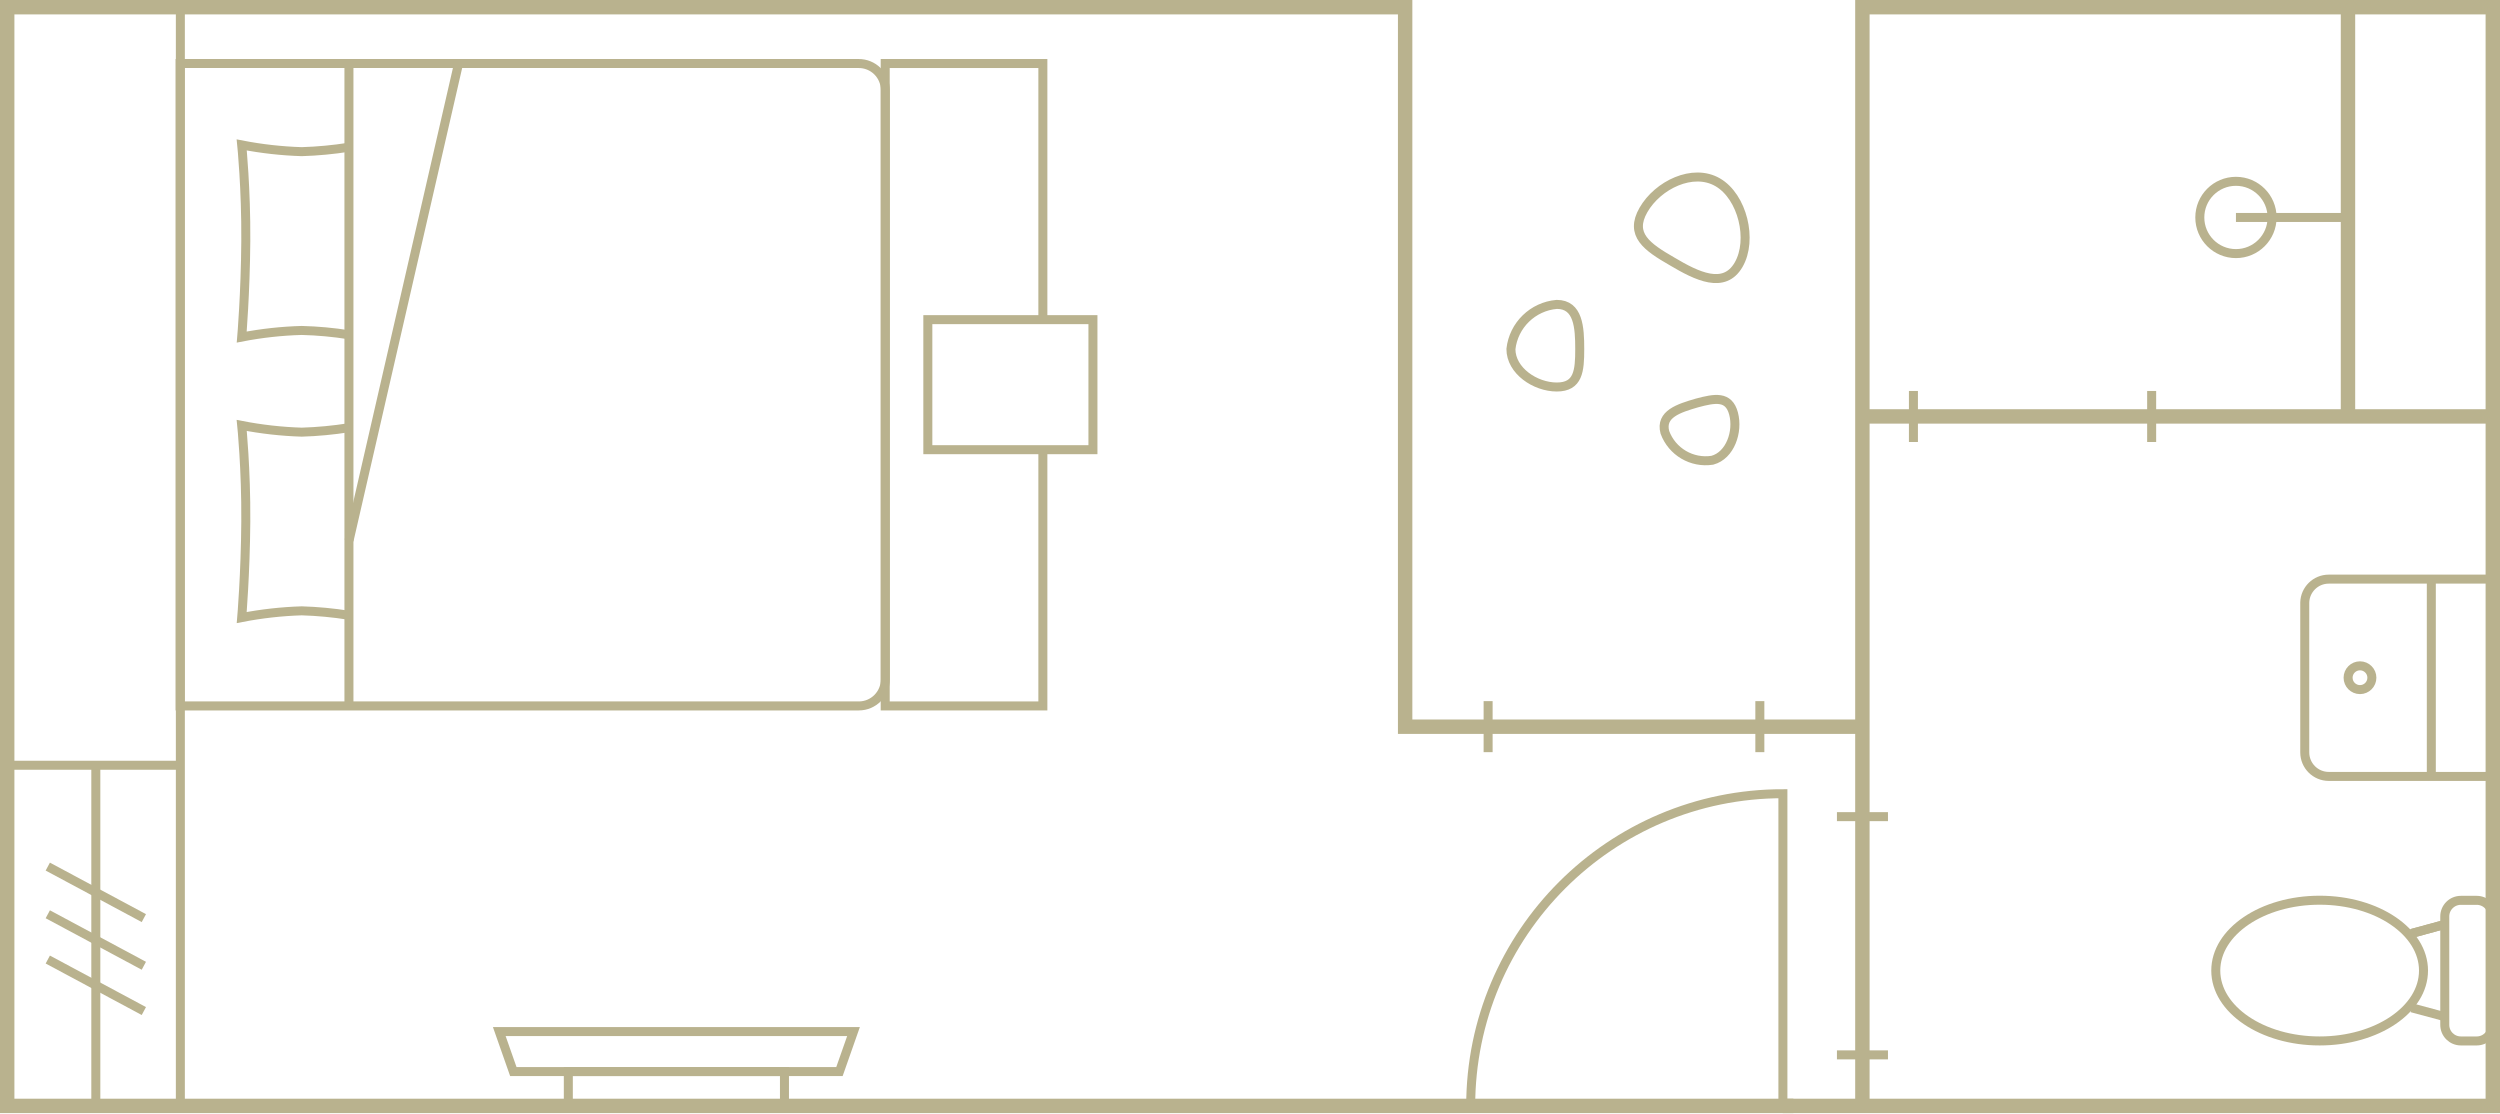
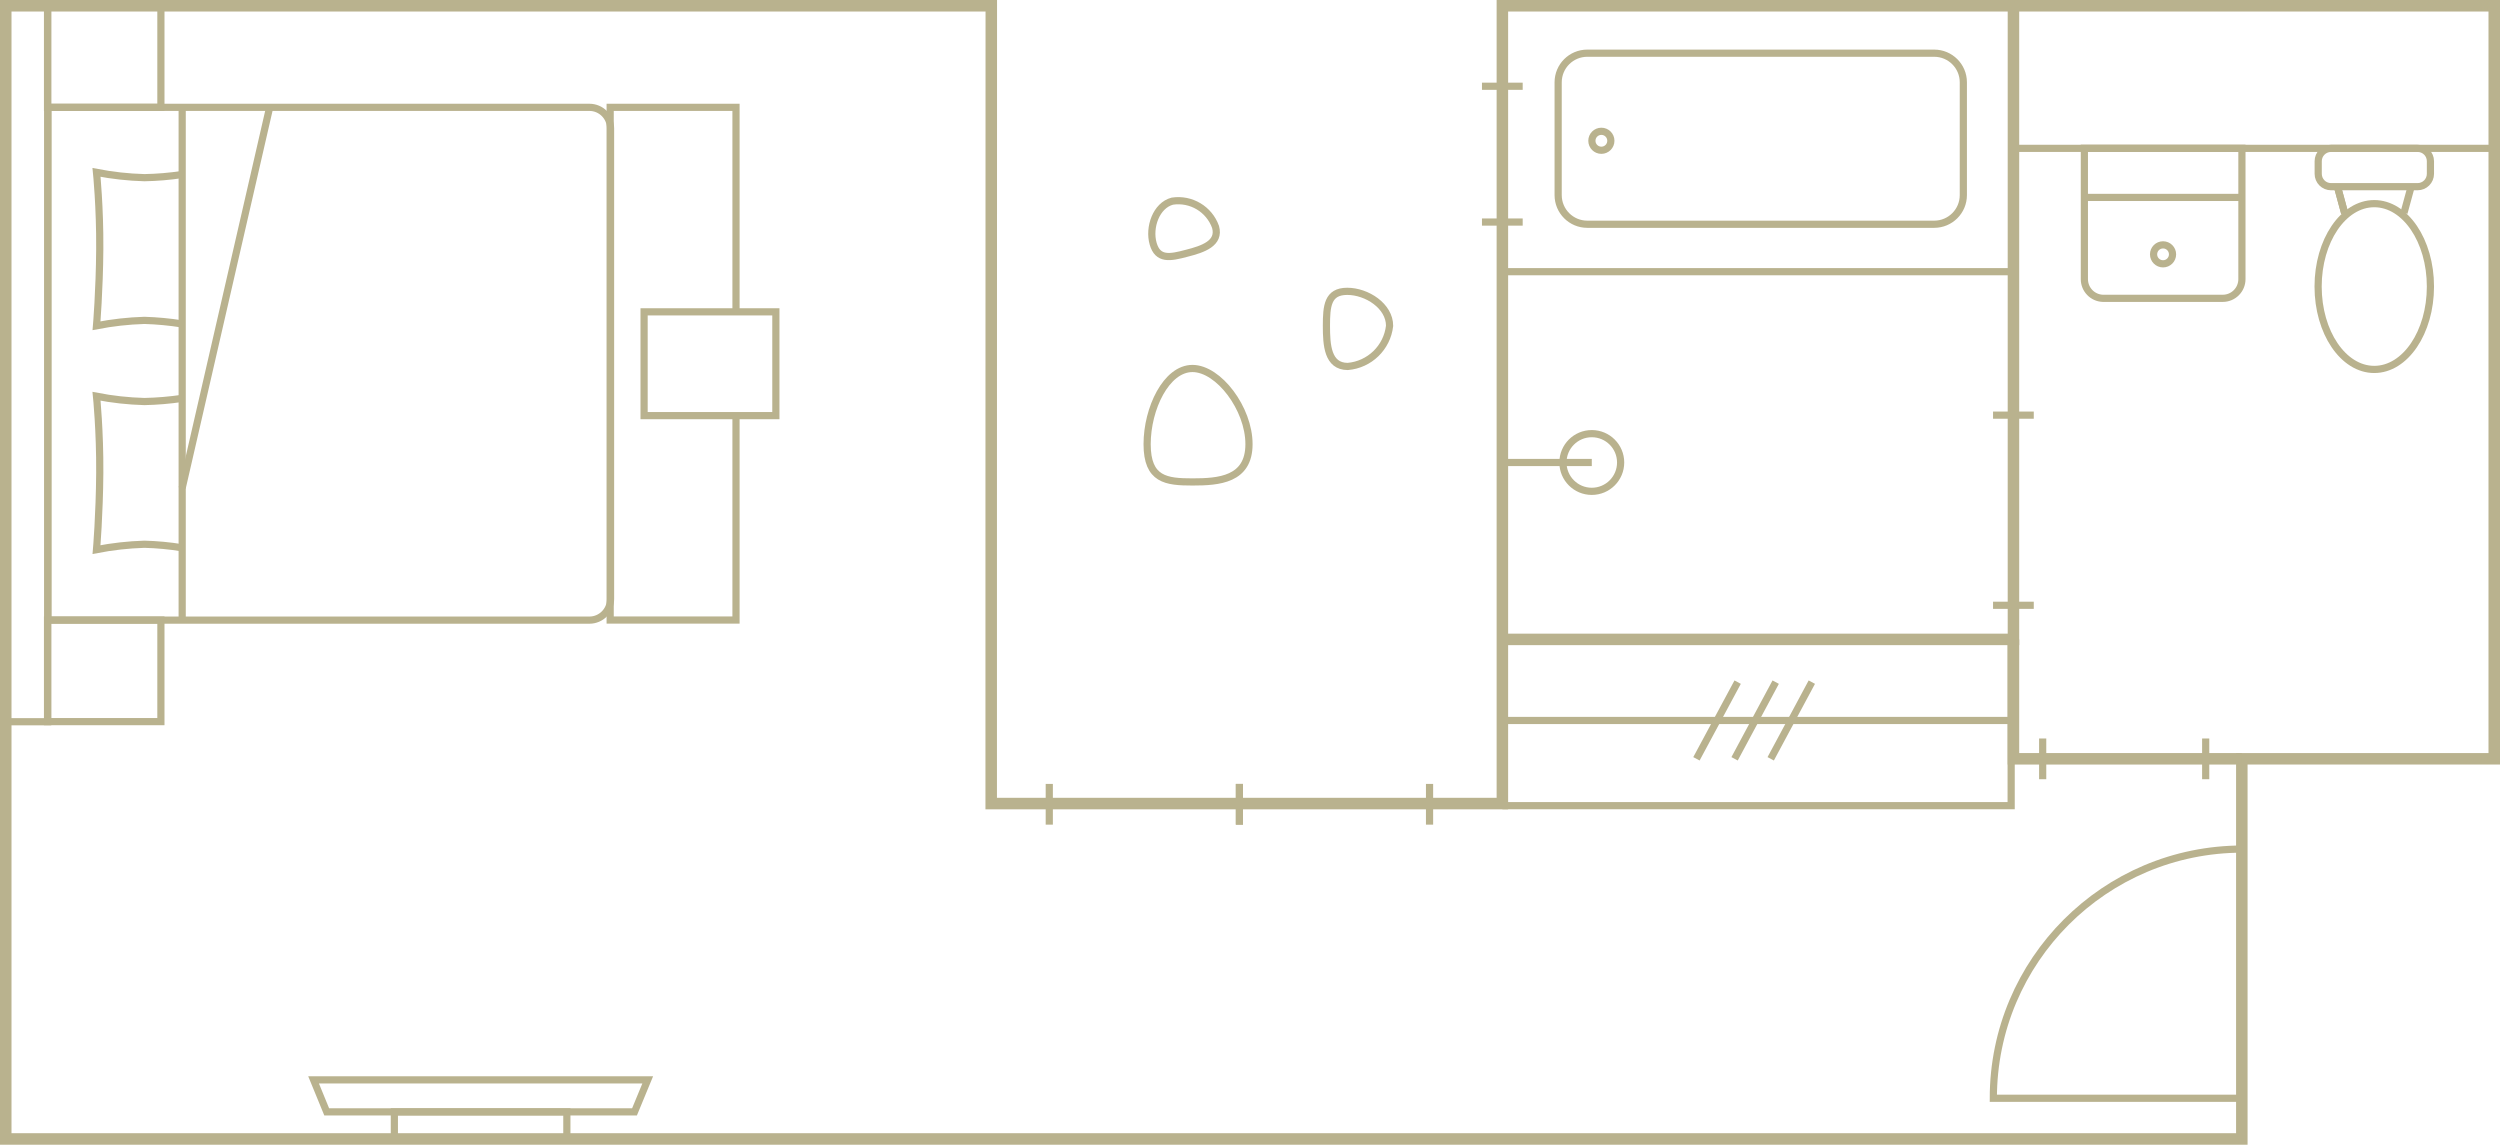
- <svg xmlns="http://www.w3.org/2000/svg" viewBox="0 0 208.2 92.7">
+ <svg xmlns="http://www.w3.org/2000/svg" viewBox="0 0 260.87 119.45">
  <defs>
    <style>.cls-1,.cls-2{fill:none;stroke:#b9b28e;stroke-miterlimit:10;}.cls-1{stroke-width:0.75px;}.cls-2{stroke-width:1.2px;}</style>
  </defs>
  <g id="レイヤー_2" data-name="レイヤー 2">
    <g id="レイヤー_1-2" data-name="レイヤー 1">
-       <line class="cls-1" x1="15.02" y1="0.6" x2="15.02" y2="92.1" />
-       <polyline class="cls-2" points="155.1 92.1 155.1 0.6 207.6 0.6 207.6 92.1 148.47 92.1" />
-       <line class="cls-2" x1="195.54" y1="0.6" x2="195.54" y2="34.68" />
-       <polyline class="cls-2" points="155.1 60.52 117.02 60.52 117.02 0.6 0.6 0.6 0.6 92.1 149.35 92.1" />
-       <line class="cls-2" x1="155.1" y1="34.68" x2="207.6" y2="34.68" />
-       <path class="cls-1" d="M193.93,48.23H207.6a0,0,0,0,1,0,0V64.66a0,0,0,0,1,0,0H193.94a2,2,0,0,1-2-2V50.18A2,2,0,0,1,193.93,48.23Z" />
-       <line class="cls-1" x1="159.35" y1="32.56" x2="159.35" y2="36.81" />
-       <line class="cls-1" x1="179.19" y1="32.56" x2="179.19" y2="36.81" />
-       <line class="cls-1" x1="152.98" y1="87.85" x2="157.23" y2="87.85" />
-       <line class="cls-1" x1="152.98" y1="68.01" x2="157.23" y2="68.01" />
-       <line class="cls-1" x1="123.93" y1="58.39" x2="123.93" y2="62.64" />
-       <line class="cls-1" x1="146.56" y1="58.39" x2="146.56" y2="62.64" />
-       <path class="cls-1" d="M131.56,29.07c0,1.8-.11,3.16-1.91,3.16s-3.82-1.36-3.82-3.16a4.2,4.2,0,0,1,3.82-3.72C131.45,25.35,131.56,27.27,131.56,29.07Z" />
-       <path class="cls-1" d="M139.25,21.77c-2.08-1.2-3.57-2.22-2.38-4.29s4.11-3.5,6.18-2.3,2.94,4.8,1.74,6.87S141.32,23,139.25,21.77Z" />
-       <path class="cls-1" d="M141.32,33.56c1.5-.4,2.65-.62,3.05.88s-.27,3.49-1.77,3.89A3.62,3.62,0,0,1,138.65,36C138.25,34.48,139.82,34,141.32,33.56Z" />
-       <path class="cls-1" d="M148.48,92.1v-26a26,26,0,0,0-26,26" />
-       <line class="cls-1" x1="202.48" y1="48.23" x2="202.48" y2="64.66" />
-       <circle class="cls-1" cx="196.54" cy="56.44" r="0.99" />
-       <circle class="cls-1" cx="186.21" cy="18.11" r="3.01" />
-       <line class="cls-1" x1="186.21" y1="18.11" x2="195.54" y2="18.11" />
-       <line class="cls-1" x1="15.02" y1="63.73" x2="0.6" y2="63.73" />
-       <polygon class="cls-1" points="56.33 85.91 41.58 85.91 42.75 89.24 56.33 89.24 69.91 89.24 71.08 85.91 56.33 85.91" />
-       <rect class="cls-1" x="47.33" y="89.24" width="18" height="2.83" />
-       <line class="cls-1" x1="3.98" y1="79.91" x2="11.98" y2="84.2" />
-       <line class="cls-1" x1="3.98" y1="76.14" x2="11.98" y2="80.43" />
-       <line class="cls-1" x1="3.98" y1="72.17" x2="11.98" y2="76.46" />
-       <line class="cls-1" x1="7.98" y1="63.73" x2="7.98" y2="92.08" />
-       <path class="cls-1" d="M15,5.29h56.5A2.21,2.21,0,0,1,73.73,7.5V56.58a2.21,2.21,0,0,1-2.21,2.21H15a0,0,0,0,1,0,0V5.29A0,0,0,0,1,15,5.29Z" />
-       <polyline class="cls-1" points="29.06 5.29 29.06 14.9 29.06 58.79" />
-       <line class="cls-1" x1="38.19" y1="5.29" x2="29.07" y2="45.01" />
-       <path class="cls-1" d="M29.06,27.88a29.63,29.63,0,0,0-3.93-.36,30.68,30.68,0,0,0-5,.55s.31-3.62.34-8-.34-8-.34-8a31.34,31.34,0,0,0,5,.56,31.17,31.17,0,0,0,3.93-.37" />
-       <path class="cls-1" d="M29.06,51.24a31.17,31.17,0,0,0-3.93-.37,31.34,31.34,0,0,0-5,.56s.31-3.62.34-8-.34-8-.34-8a31.34,31.34,0,0,0,5,.56,31.17,31.17,0,0,0,3.93-.37" />
-       <polyline class="cls-1" points="86.85 37.45 86.85 58.79 73.72 58.79 73.72 5.29 86.85 5.29 86.85 26.62" />
-       <rect class="cls-1" x="77.27" y="26.62" width="13.75" height="10.83" />
-       <ellipse class="cls-1" cx="193.18" cy="80.83" rx="8.65" ry="5.86" />
-       <rect class="cls-1" x="203.6" y="74.98" width="4" height="11.71" rx="1.34" />
-       <line class="cls-1" x1="203.58" y1="76.99" x2="200.83" y2="77.74" />
-       <line class="cls-1" x1="203.58" y1="76.99" x2="200.83" y2="77.74" />
-       <line class="cls-1" x1="203.6" y1="84.67" x2="200.85" y2="83.93" />
+       <line class="cls-1" x1="210.1" y1="15.48" x2="260.27" y2="15.48" />
+       <line class="cls-2" x1="103.44" y1="0.6" x2="103.44" y2="0.6" />
+       <polygon class="cls-2" points="156.77 0.6 260.27 0.6 260.27 79.18 233.93 79.18 233.93 118.85 0.6 118.85 0.6 0.6 103.44 0.6 103.43 53.81 103.43 83.85 156.77 83.85 156.77 0.6" />
+       <polyline class="cls-2" points="210.1 66.72 210.1 79.18 233.93 79.18" />
+       <polyline class="cls-1" points="209.86 66.72 209.86 84.07 156.77 84.07" />
+       <polyline class="cls-2" points="156.77 66.72 210.1 66.72 210.1 0.6" />
+       <line class="cls-1" x1="184.77" y1="79.18" x2="189.06" y2="71.18" />
+       <line class="cls-1" x1="181" y1="79.18" x2="185.29" y2="71.18" />
+       <line class="cls-1" x1="177.02" y1="79.18" x2="181.32" y2="71.18" />
+       <line class="cls-1" x1="156.77" y1="75.18" x2="210.1" y2="75.18" />
+       <ellipse class="cls-1" cx="247.75" cy="29.9" rx="5.86" ry="8.65" />
+       <rect class="cls-1" x="245.75" y="11.62" width="4" height="11.71" rx="1.34" transform="translate(230.28 265.23) rotate(-90)" />
+       <line class="cls-1" x1="243.91" y1="19.49" x2="244.66" y2="22.24" />
+       <line class="cls-1" x1="243.91" y1="19.49" x2="244.66" y2="22.24" />
+       <line class="cls-1" x1="251.6" y1="19.47" x2="250.85" y2="22.22" />
+       <path class="cls-1" d="M219.86,15.07h13.67a0,0,0,0,1,0,0V31.51a0,0,0,0,1,0,0H219.87a2,2,0,0,1-2-2V17A2,2,0,0,1,219.86,15.07Z" transform="translate(202.43 249) rotate(-90)" />
+       <line class="cls-1" x1="217.5" y1="20.6" x2="233.93" y2="20.6" />
+       <circle class="cls-1" cx="225.71" cy="26.54" r="0.99" />
+       <path class="cls-1" d="M5,11.2h56.5a2.21,2.21,0,0,1,2.21,2.21V62.5a2.21,2.21,0,0,1-2.21,2.21H5a0,0,0,0,1,0,0V11.2A0,0,0,0,1,5,11.2Z" />
+       <polyline class="cls-1" points="19.01 11.2 19.01 20.82 19.01 64.7" />
+       <polyline class="cls-1" points="76.8 43.37 76.8 64.7 63.67 64.7 63.67 11.2 76.8 11.2 76.8 32.54" />
+       <rect class="cls-1" x="67.21" y="32.54" width="13.75" height="10.83" />
+       <line class="cls-1" x1="28.14" y1="11.2" x2="19.01" y2="50.92" />
+       <rect class="cls-1" x="4.96" y="0.6" width="11.83" height="10.6" />
+       <rect class="cls-1" x="4.96" y="64.7" width="11.83" height="10.6" />
+       <rect class="cls-1" x="0.6" y="0.6" width="4.38" height="74.71" transform="translate(5.58 75.91) rotate(180)" />
+       <polygon class="cls-1" points="50.15 112.68 32.72 112.68 34.09 116.02 50.15 116.02 66.21 116.02 67.59 112.68 50.15 112.68" />
+       <rect class="cls-1" x="41.15" y="116.02" width="18" height="2.83" />
+       <circle class="cls-1" cx="166.1" cy="48.26" r="3.01" />
+       <line class="cls-1" x1="166.1" y1="48.26" x2="156.77" y2="48.26" />
+       <path class="cls-1" d="M233.93,114.6H208a26,26,0,0,1,26-26" />
+       <line class="cls-1" x1="230.16" y1="81.31" x2="230.16" y2="77.06" />
+       <line class="cls-1" x1="213.15" y1="81.31" x2="213.15" y2="77.06" />
+       <line class="cls-1" x1="212.22" y1="43.32" x2="207.97" y2="43.32" />
+       <line class="cls-1" x1="212.22" y1="63.16" x2="207.97" y2="63.16" />
+       <line class="cls-1" x1="129.33" y1="86.05" x2="129.33" y2="81.8" />
+       <line class="cls-1" x1="109.49" y1="86.05" x2="109.49" y2="81.8" />
+       <line class="cls-1" x1="149.17" y1="86.05" x2="149.17" y2="81.8" />
+       <line class="cls-1" x1="129.33" y1="86.05" x2="129.33" y2="81.8" />
+       <line class="cls-1" x1="158.89" y1="9" x2="154.64" y2="9" />
+       <line class="cls-1" x1="158.89" y1="23.17" x2="154.64" y2="23.17" />
+       <path class="cls-1" d="M138.41,34c0-2.06.12-3.6,2.17-3.6S145,31.93,145,34a4.8,4.8,0,0,1-4.37,4.24C138.53,38.23,138.41,36,138.41,34Z" />
+       <path class="cls-1" d="M124.43,50.29c-2.73,0-4.73-.22-4.73-3.94s2-7.9,4.73-7.9,5.9,4.18,5.9,7.9S127.17,50.29,124.43,50.29Z" />
+       <path class="cls-1" d="M123.82,26.43c-1.72.46-3,.71-3.49-1s.32-4,2-4.44a4.13,4.13,0,0,1,4.51,2.69C127.32,25.39,125.53,26,123.82,26.43Z" />
+       <path class="cls-1" d="M19,33.8a31.17,31.17,0,0,0-3.93-.37,31.14,31.14,0,0,0-5,.56s.31-3.62.34-8-.34-8-.34-8a30.5,30.5,0,0,0,5,.55A29.8,29.8,0,0,0,19,18.21" />
+       <path class="cls-1" d="M19,57.16a29.4,29.4,0,0,0-3.93-.37,31.14,31.14,0,0,0-5,.56s.31-3.63.34-8-.34-8-.34-8a30.5,30.5,0,0,0,5,.55A31.62,31.62,0,0,0,19,41.57" />
+       <rect class="cls-1" x="156.77" y="0.6" width="53.33" height="27.75" />
+       <rect class="cls-1" x="162.59" y="5.55" width="42.28" height="17.85" rx="3.04" />
+       <circle class="cls-1" cx="167.1" cy="14.69" r="0.99" />
    </g>
  </g>
</svg>
